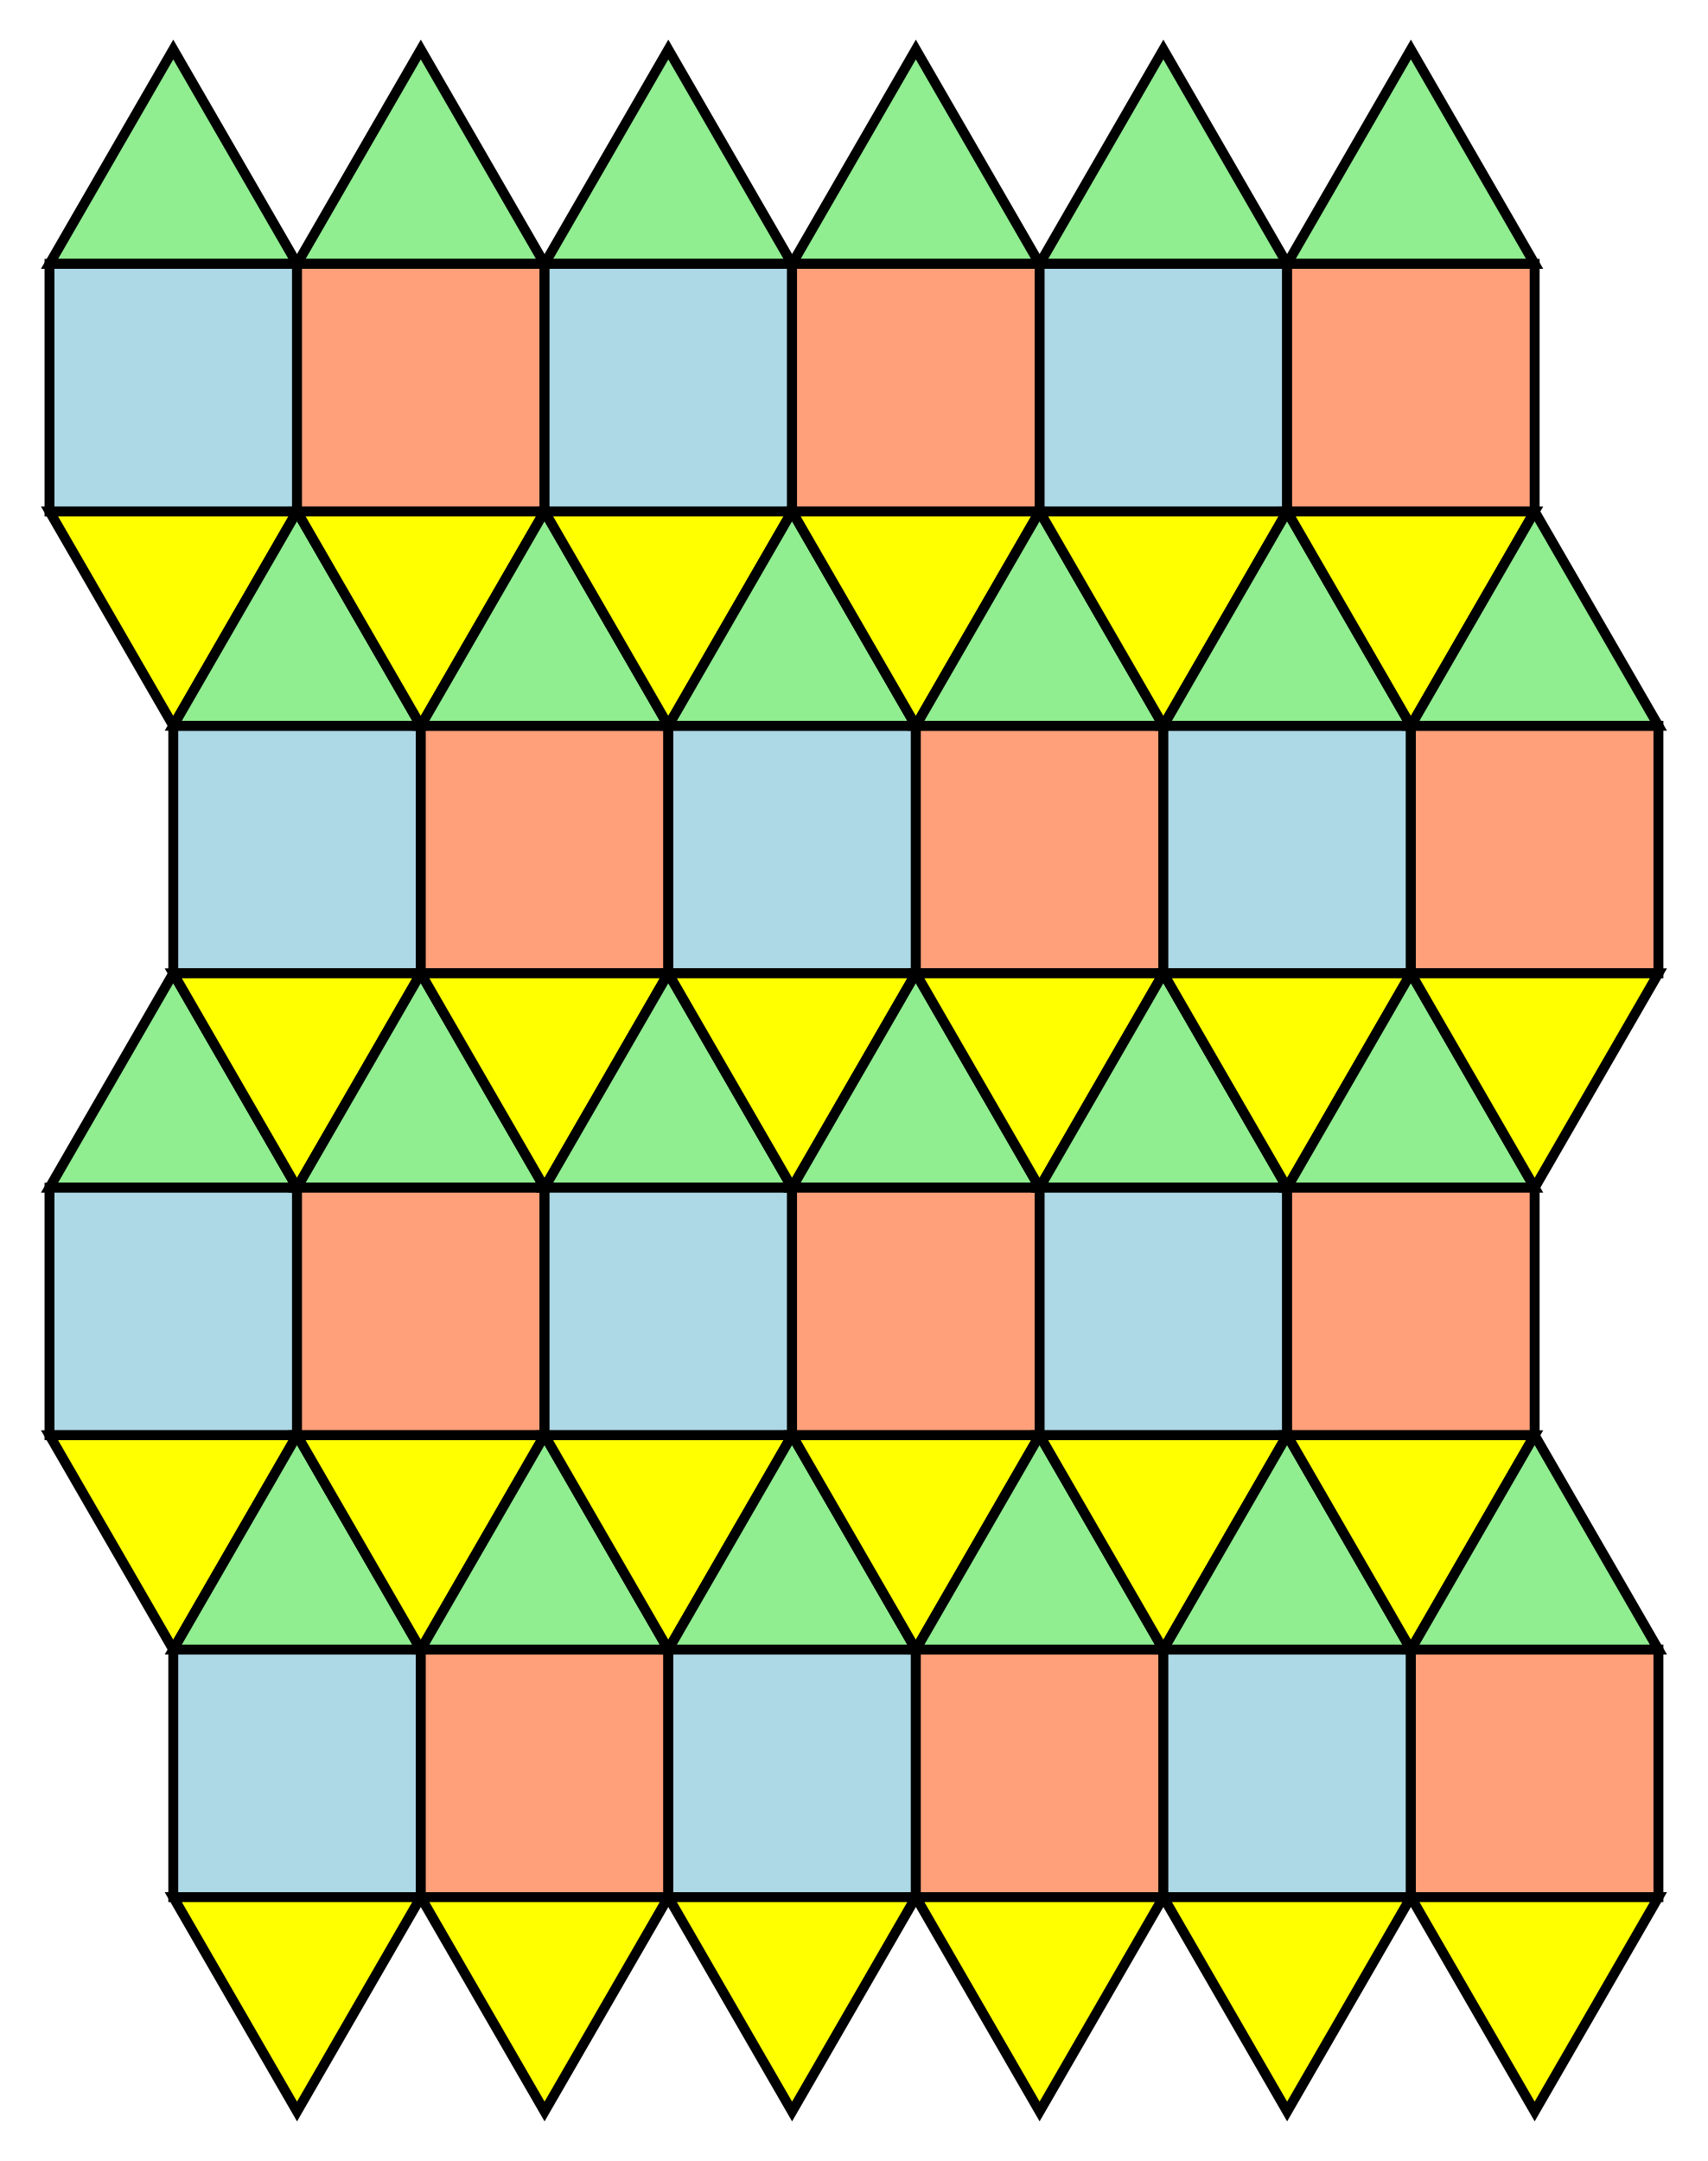
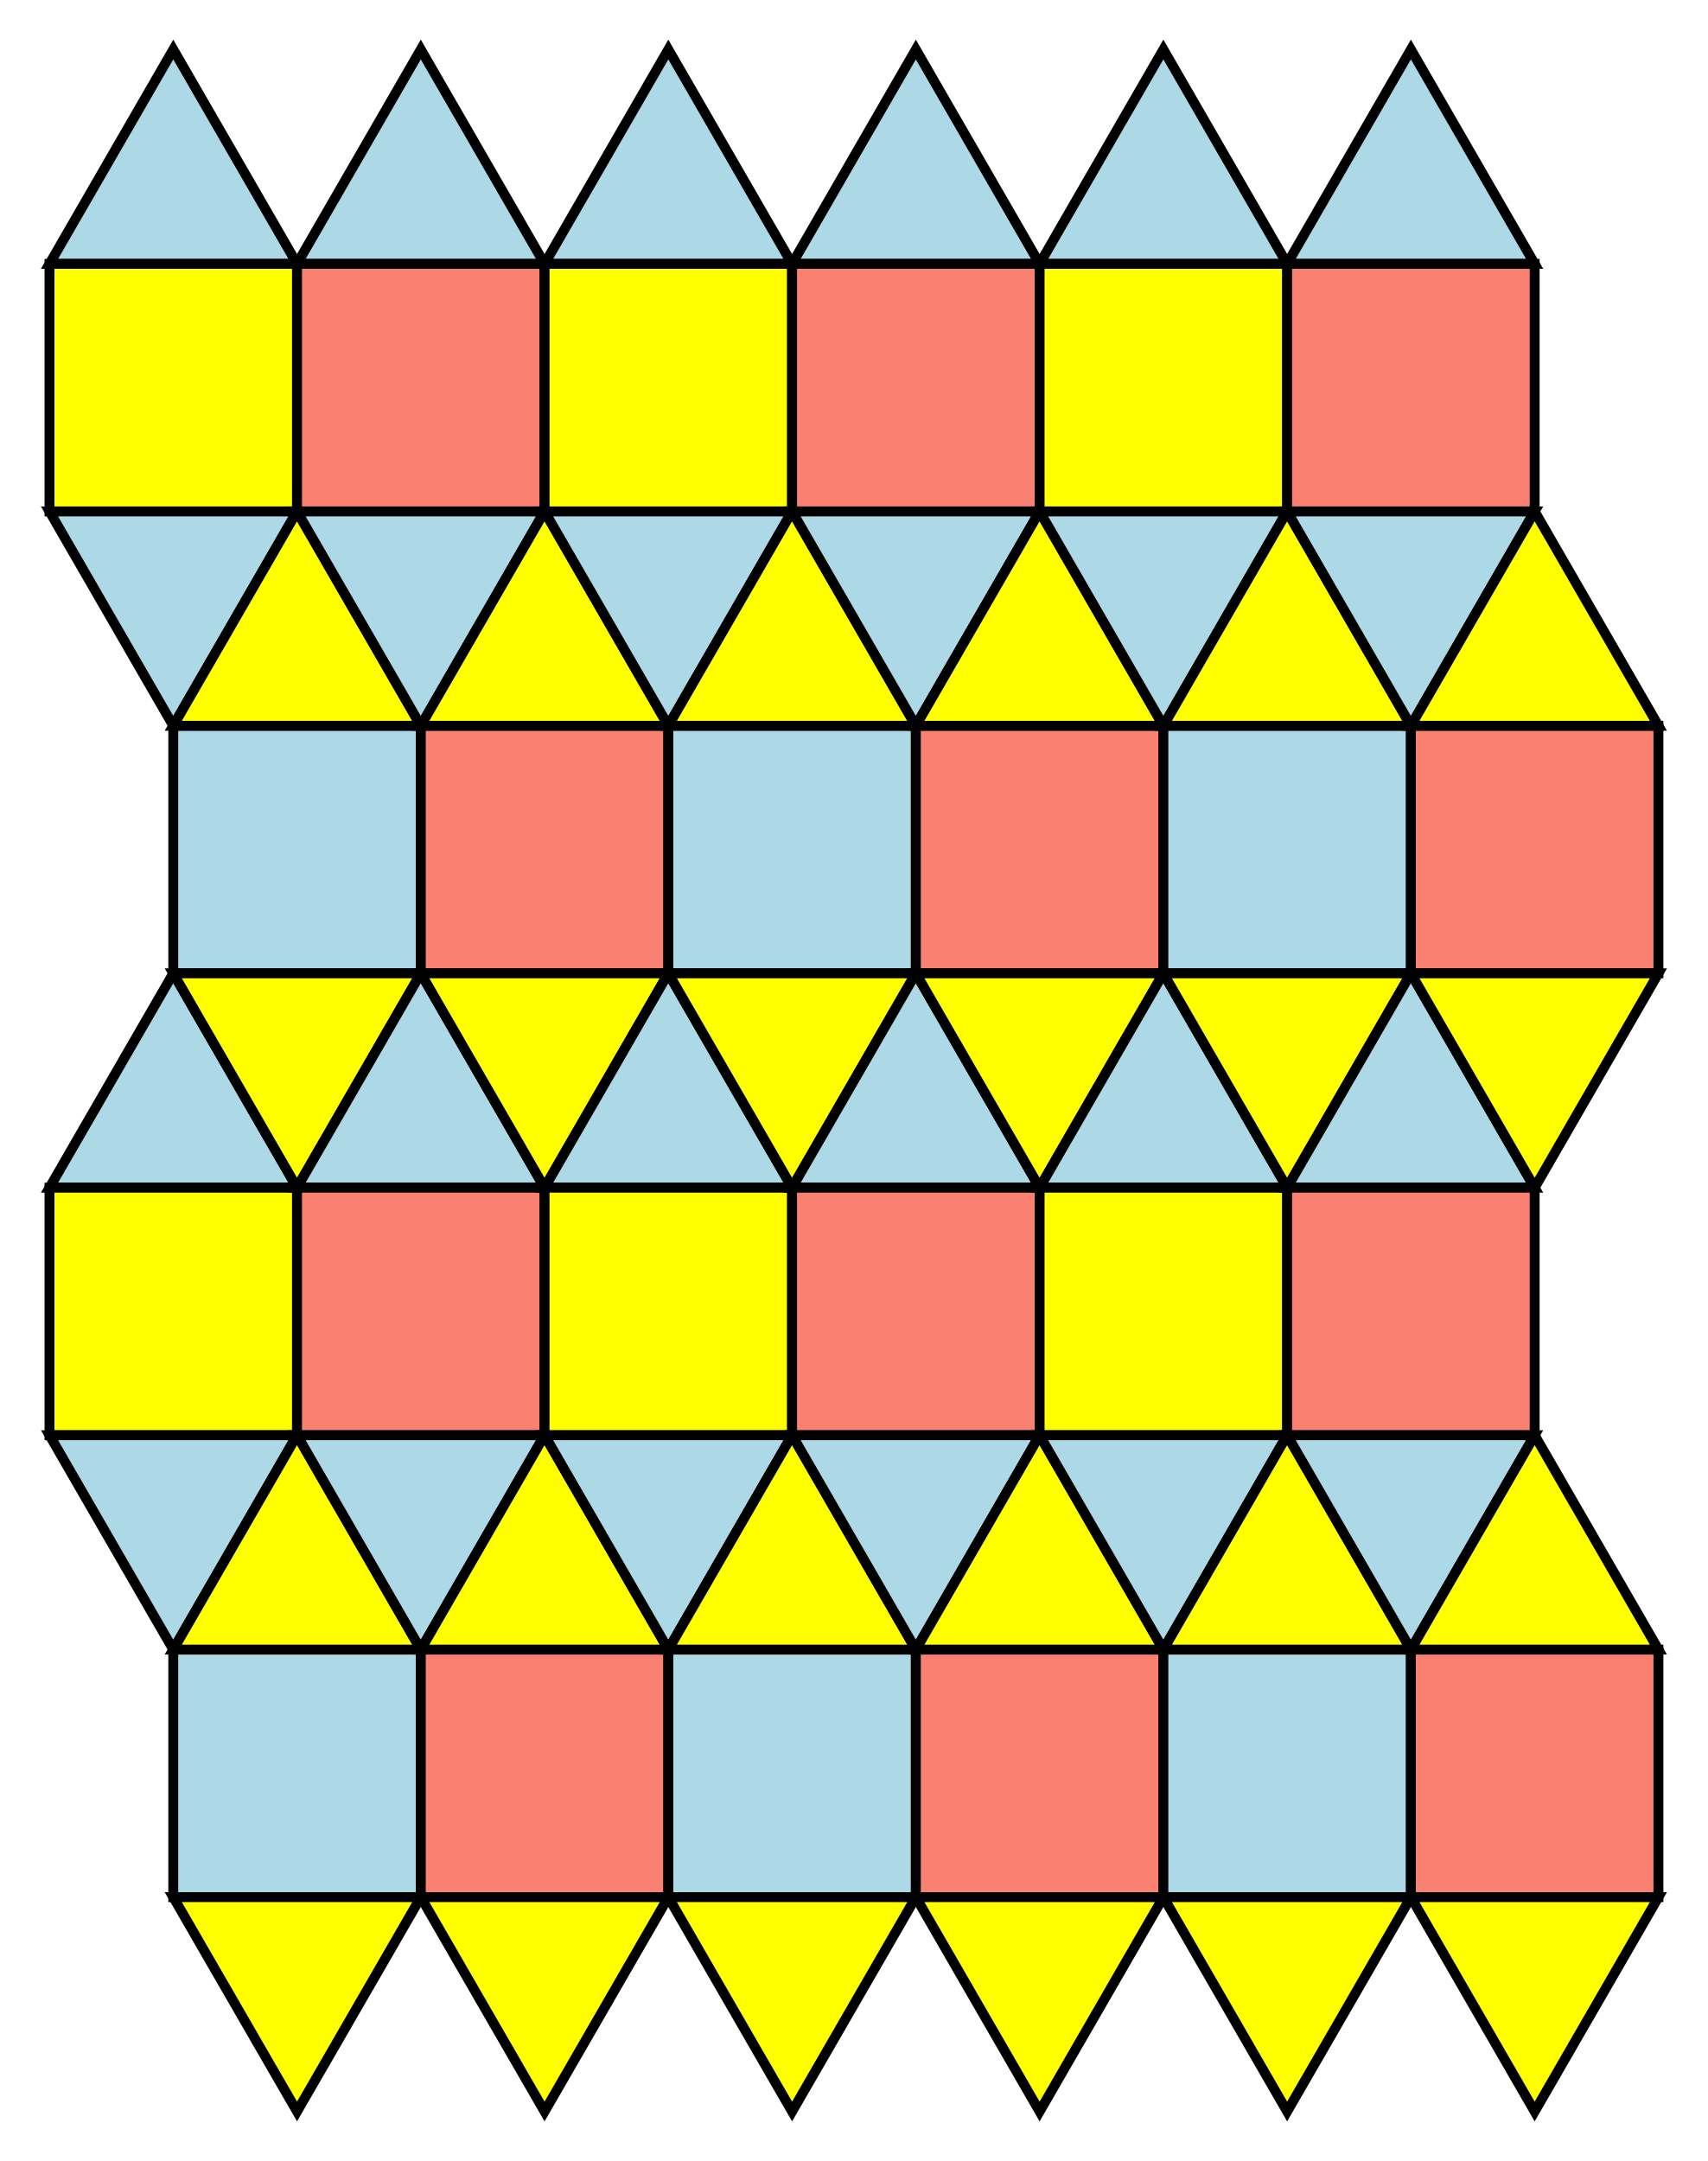
<svg xmlns="http://www.w3.org/2000/svg" width="172.5" height="218.253" viewBox="0 0 172.5 218.253">
-   <polygon points="17.5,5.0 30.0,26.651 5.0,26.651" stroke="black" stroke-linecap="round" stroke-width="1" fill="lightgreen" />
-   <polygon points="30.0,51.651 5.0,51.651 5.0,26.651 30.0,26.651" stroke="black" stroke-linecap="round" stroke-width="1" fill="lightblue" />
-   <polygon points="5.0,51.651 30.0,51.651 17.5,73.301" stroke="black" stroke-linecap="round" stroke-width="1" fill="yellow" />
+   <polygon points="17.5,5.0 30.0,26.651 5.0,26.651" stroke="black" stroke-linecap="round" stroke-width="1" fill="lightblue" />
+   <polygon points="30.0,51.651 5.0,51.651 5.0,26.651 30.0,26.651" stroke="black" stroke-linecap="round" stroke-width="1" fill="yellow" />
+   <polygon points="5.0,51.651 30.0,51.651 17.5,73.301" stroke="black" stroke-linecap="round" stroke-width="1" fill="lightblue" />
  <polygon points="42.5,98.301 17.5,98.301 17.5,73.301 42.5,73.301" stroke="black" stroke-linecap="round" stroke-width="1" fill="lightblue" />
-   <polygon points="17.5,98.301 30.0,119.952 5.0,119.952" stroke="black" stroke-linecap="round" stroke-width="1" fill="lightgreen" />
-   <polygon points="30.0,144.952 5.0,144.952 5.0,119.952 30.0,119.952" stroke="black" stroke-linecap="round" stroke-width="1" fill="lightblue" />
-   <polygon points="5.0,144.952 30.0,144.952 17.5,166.603" stroke="black" stroke-linecap="round" stroke-width="1" fill="yellow" />
+   <polygon points="17.5,98.301 30.0,119.952 5.0,119.952" stroke="black" stroke-linecap="round" stroke-width="1" fill="lightblue" />
+   <polygon points="30.0,144.952 5.0,144.952 5.0,119.952 30.0,119.952" stroke="black" stroke-linecap="round" stroke-width="1" fill="yellow" />
+   <polygon points="5.0,144.952 30.0,144.952 17.5,166.603" stroke="black" stroke-linecap="round" stroke-width="1" fill="lightblue" />
  <polygon points="42.5,191.603 17.5,191.603 17.5,166.603 42.5,166.603" stroke="black" stroke-linecap="round" stroke-width="1" fill="lightblue" />
-   <polygon points="30.0,51.651 42.5,73.301 17.5,73.301" stroke="black" stroke-linecap="round" stroke-width="1" fill="lightgreen" />
+   <polygon points="30.0,51.651 42.5,73.301 17.5,73.301" stroke="black" stroke-linecap="round" stroke-width="1" fill="yellow" />
  <polygon points="17.5,98.301 42.5,98.301 30.0,119.952" stroke="black" stroke-linecap="round" stroke-width="1" fill="yellow" />
-   <polygon points="30.0,144.952 42.5,166.603 17.5,166.603" stroke="black" stroke-linecap="round" stroke-width="1" fill="lightgreen" />
+   <polygon points="30.0,144.952 42.5,166.603 17.5,166.603" stroke="black" stroke-linecap="round" stroke-width="1" fill="yellow" />
  <polygon points="17.5,191.603 42.5,191.603 30.0,213.253" stroke="black" stroke-linecap="round" stroke-width="1" fill="yellow" />
-   <polygon points="42.5,5.0 55.0,26.651 30.0,26.651" stroke="black" stroke-linecap="round" stroke-width="1" fill="lightgreen" />
-   <polygon points="55.0,51.651 30.0,51.651 30.0,26.651 55.0,26.651" stroke="black" stroke-linecap="round" stroke-width="1" fill="lightsalmon" />
-   <polygon points="30.0,51.651 55.0,51.651 42.5,73.301" stroke="black" stroke-linecap="round" stroke-width="1" fill="yellow" />
-   <polygon points="67.5,98.301 42.5,98.301 42.5,73.301 67.5,73.301" stroke="black" stroke-linecap="round" stroke-width="1" fill="lightsalmon" />
-   <polygon points="42.5,98.301 55.0,119.952 30.0,119.952" stroke="black" stroke-linecap="round" stroke-width="1" fill="lightgreen" />
-   <polygon points="55.0,144.952 30.0,144.952 30.0,119.952 55.0,119.952" stroke="black" stroke-linecap="round" stroke-width="1" fill="lightsalmon" />
-   <polygon points="30.0,144.952 55.0,144.952 42.5,166.603" stroke="black" stroke-linecap="round" stroke-width="1" fill="yellow" />
-   <polygon points="67.5,191.603 42.5,191.603 42.5,166.603 67.5,166.603" stroke="black" stroke-linecap="round" stroke-width="1" fill="lightsalmon" />
-   <polygon points="55.0,51.651 67.5,73.301 42.5,73.301" stroke="black" stroke-linecap="round" stroke-width="1" fill="lightgreen" />
+   <polygon points="42.5,5.0 55.0,26.651 30.0,26.651" stroke="black" stroke-linecap="round" stroke-width="1" fill="lightblue" />
+   <polygon points="55.0,51.651 30.0,51.651 30.0,26.651 55.0,26.651" stroke="black" stroke-linecap="round" stroke-width="1" fill="salmon" />
+   <polygon points="30.0,51.651 55.0,51.651 42.5,73.301" stroke="black" stroke-linecap="round" stroke-width="1" fill="lightblue" />
+   <polygon points="67.5,98.301 42.5,98.301 42.5,73.301 67.5,73.301" stroke="black" stroke-linecap="round" stroke-width="1" fill="salmon" />
+   <polygon points="42.5,98.301 55.0,119.952 30.0,119.952" stroke="black" stroke-linecap="round" stroke-width="1" fill="lightblue" />
+   <polygon points="55.0,144.952 30.0,144.952 30.0,119.952 55.0,119.952" stroke="black" stroke-linecap="round" stroke-width="1" fill="salmon" />
+   <polygon points="30.0,144.952 55.0,144.952 42.5,166.603" stroke="black" stroke-linecap="round" stroke-width="1" fill="lightblue" />
+   <polygon points="67.5,191.603 42.5,191.603 42.5,166.603 67.5,166.603" stroke="black" stroke-linecap="round" stroke-width="1" fill="salmon" />
+   <polygon points="55.0,51.651 67.5,73.301 42.5,73.301" stroke="black" stroke-linecap="round" stroke-width="1" fill="yellow" />
  <polygon points="42.5,98.301 67.5,98.301 55.0,119.952" stroke="black" stroke-linecap="round" stroke-width="1" fill="yellow" />
-   <polygon points="55.0,144.952 67.5,166.603 42.5,166.603" stroke="black" stroke-linecap="round" stroke-width="1" fill="lightgreen" />
+   <polygon points="55.0,144.952 67.5,166.603 42.5,166.603" stroke="black" stroke-linecap="round" stroke-width="1" fill="yellow" />
  <polygon points="42.5,191.603 67.5,191.603 55.0,213.253" stroke="black" stroke-linecap="round" stroke-width="1" fill="yellow" />
-   <polygon points="67.5,5.0 80.0,26.651 55.0,26.651" stroke="black" stroke-linecap="round" stroke-width="1" fill="lightgreen" />
-   <polygon points="80.0,51.651 55.0,51.651 55.0,26.651 80.0,26.651" stroke="black" stroke-linecap="round" stroke-width="1" fill="lightblue" />
-   <polygon points="55.0,51.651 80.0,51.651 67.5,73.301" stroke="black" stroke-linecap="round" stroke-width="1" fill="yellow" />
+   <polygon points="67.5,5.0 80.0,26.651 55.0,26.651" stroke="black" stroke-linecap="round" stroke-width="1" fill="lightblue" />
+   <polygon points="80.0,51.651 55.0,51.651 55.0,26.651 80.0,26.651" stroke="black" stroke-linecap="round" stroke-width="1" fill="yellow" />
+   <polygon points="55.0,51.651 80.0,51.651 67.5,73.301" stroke="black" stroke-linecap="round" stroke-width="1" fill="lightblue" />
  <polygon points="92.5,98.301 67.5,98.301 67.5,73.301 92.5,73.301" stroke="black" stroke-linecap="round" stroke-width="1" fill="lightblue" />
-   <polygon points="67.5,98.301 80.0,119.952 55.0,119.952" stroke="black" stroke-linecap="round" stroke-width="1" fill="lightgreen" />
-   <polygon points="80.0,144.952 55.0,144.952 55.0,119.952 80.0,119.952" stroke="black" stroke-linecap="round" stroke-width="1" fill="lightblue" />
-   <polygon points="55.0,144.952 80.0,144.952 67.5,166.603" stroke="black" stroke-linecap="round" stroke-width="1" fill="yellow" />
+   <polygon points="67.5,98.301 80.0,119.952 55.0,119.952" stroke="black" stroke-linecap="round" stroke-width="1" fill="lightblue" />
+   <polygon points="80.0,144.952 55.0,144.952 55.0,119.952 80.0,119.952" stroke="black" stroke-linecap="round" stroke-width="1" fill="yellow" />
+   <polygon points="55.0,144.952 80.0,144.952 67.5,166.603" stroke="black" stroke-linecap="round" stroke-width="1" fill="lightblue" />
  <polygon points="92.5,191.603 67.5,191.603 67.5,166.603 92.5,166.603" stroke="black" stroke-linecap="round" stroke-width="1" fill="lightblue" />
-   <polygon points="80.0,51.651 92.5,73.301 67.5,73.301" stroke="black" stroke-linecap="round" stroke-width="1" fill="lightgreen" />
+   <polygon points="80.0,51.651 92.5,73.301 67.5,73.301" stroke="black" stroke-linecap="round" stroke-width="1" fill="yellow" />
  <polygon points="67.5,98.301 92.5,98.301 80.0,119.952" stroke="black" stroke-linecap="round" stroke-width="1" fill="yellow" />
-   <polygon points="80.0,144.952 92.5,166.603 67.5,166.603" stroke="black" stroke-linecap="round" stroke-width="1" fill="lightgreen" />
+   <polygon points="80.0,144.952 92.5,166.603 67.5,166.603" stroke="black" stroke-linecap="round" stroke-width="1" fill="yellow" />
  <polygon points="67.5,191.603 92.5,191.603 80.0,213.253" stroke="black" stroke-linecap="round" stroke-width="1" fill="yellow" />
-   <polygon points="92.5,5.0 105.0,26.651 80.0,26.651" stroke="black" stroke-linecap="round" stroke-width="1" fill="lightgreen" />
-   <polygon points="105.0,51.651 80.0,51.651 80.0,26.651 105.0,26.651" stroke="black" stroke-linecap="round" stroke-width="1" fill="lightsalmon" />
-   <polygon points="80.0,51.651 105.0,51.651 92.5,73.301" stroke="black" stroke-linecap="round" stroke-width="1" fill="yellow" />
-   <polygon points="117.5,98.301 92.5,98.301 92.5,73.301 117.5,73.301" stroke="black" stroke-linecap="round" stroke-width="1" fill="lightsalmon" />
-   <polygon points="92.5,98.301 105.0,119.952 80.0,119.952" stroke="black" stroke-linecap="round" stroke-width="1" fill="lightgreen" />
-   <polygon points="105.0,144.952 80.0,144.952 80.0,119.952 105.0,119.952" stroke="black" stroke-linecap="round" stroke-width="1" fill="lightsalmon" />
-   <polygon points="80.0,144.952 105.0,144.952 92.5,166.603" stroke="black" stroke-linecap="round" stroke-width="1" fill="yellow" />
-   <polygon points="117.5,191.603 92.5,191.603 92.5,166.603 117.5,166.603" stroke="black" stroke-linecap="round" stroke-width="1" fill="lightsalmon" />
-   <polygon points="105.0,51.651 117.5,73.301 92.5,73.301" stroke="black" stroke-linecap="round" stroke-width="1" fill="lightgreen" />
+   <polygon points="92.5,5.0 105.0,26.651 80.0,26.651" stroke="black" stroke-linecap="round" stroke-width="1" fill="lightblue" />
+   <polygon points="105.0,51.651 80.0,51.651 80.0,26.651 105.0,26.651" stroke="black" stroke-linecap="round" stroke-width="1" fill="salmon" />
+   <polygon points="80.0,51.651 105.0,51.651 92.5,73.301" stroke="black" stroke-linecap="round" stroke-width="1" fill="lightblue" />
+   <polygon points="117.5,98.301 92.5,98.301 92.5,73.301 117.5,73.301" stroke="black" stroke-linecap="round" stroke-width="1" fill="salmon" />
+   <polygon points="92.5,98.301 105.0,119.952 80.0,119.952" stroke="black" stroke-linecap="round" stroke-width="1" fill="lightblue" />
+   <polygon points="105.0,144.952 80.0,144.952 80.0,119.952 105.0,119.952" stroke="black" stroke-linecap="round" stroke-width="1" fill="salmon" />
+   <polygon points="80.0,144.952 105.0,144.952 92.5,166.603" stroke="black" stroke-linecap="round" stroke-width="1" fill="lightblue" />
+   <polygon points="117.5,191.603 92.5,191.603 92.5,166.603 117.5,166.603" stroke="black" stroke-linecap="round" stroke-width="1" fill="salmon" />
+   <polygon points="105.0,51.651 117.5,73.301 92.5,73.301" stroke="black" stroke-linecap="round" stroke-width="1" fill="yellow" />
  <polygon points="92.5,98.301 117.5,98.301 105.0,119.952" stroke="black" stroke-linecap="round" stroke-width="1" fill="yellow" />
-   <polygon points="105.0,144.952 117.5,166.603 92.5,166.603" stroke="black" stroke-linecap="round" stroke-width="1" fill="lightgreen" />
+   <polygon points="105.0,144.952 117.5,166.603 92.5,166.603" stroke="black" stroke-linecap="round" stroke-width="1" fill="yellow" />
  <polygon points="92.5,191.603 117.5,191.603 105.0,213.253" stroke="black" stroke-linecap="round" stroke-width="1" fill="yellow" />
-   <polygon points="117.5,5.0 130.0,26.651 105.0,26.651" stroke="black" stroke-linecap="round" stroke-width="1" fill="lightgreen" />
-   <polygon points="130.0,51.651 105.0,51.651 105.0,26.651 130.0,26.651" stroke="black" stroke-linecap="round" stroke-width="1" fill="lightblue" />
-   <polygon points="105.0,51.651 130.0,51.651 117.5,73.301" stroke="black" stroke-linecap="round" stroke-width="1" fill="yellow" />
+   <polygon points="117.5,5.0 130.0,26.651 105.0,26.651" stroke="black" stroke-linecap="round" stroke-width="1" fill="lightblue" />
+   <polygon points="130.0,51.651 105.0,51.651 105.0,26.651 130.0,26.651" stroke="black" stroke-linecap="round" stroke-width="1" fill="yellow" />
+   <polygon points="105.0,51.651 130.0,51.651 117.5,73.301" stroke="black" stroke-linecap="round" stroke-width="1" fill="lightblue" />
  <polygon points="142.5,98.301 117.5,98.301 117.5,73.301 142.5,73.301" stroke="black" stroke-linecap="round" stroke-width="1" fill="lightblue" />
-   <polygon points="117.5,98.301 130.0,119.952 105.0,119.952" stroke="black" stroke-linecap="round" stroke-width="1" fill="lightgreen" />
-   <polygon points="130.0,144.952 105.0,144.952 105.0,119.952 130.0,119.952" stroke="black" stroke-linecap="round" stroke-width="1" fill="lightblue" />
-   <polygon points="105.0,144.952 130.0,144.952 117.5,166.603" stroke="black" stroke-linecap="round" stroke-width="1" fill="yellow" />
+   <polygon points="117.5,98.301 130.0,119.952 105.0,119.952" stroke="black" stroke-linecap="round" stroke-width="1" fill="lightblue" />
+   <polygon points="130.0,144.952 105.0,144.952 105.0,119.952 130.0,119.952" stroke="black" stroke-linecap="round" stroke-width="1" fill="yellow" />
+   <polygon points="105.0,144.952 130.0,144.952 117.5,166.603" stroke="black" stroke-linecap="round" stroke-width="1" fill="lightblue" />
  <polygon points="142.5,191.603 117.5,191.603 117.5,166.603 142.5,166.603" stroke="black" stroke-linecap="round" stroke-width="1" fill="lightblue" />
-   <polygon points="130.0,51.651 142.5,73.301 117.5,73.301" stroke="black" stroke-linecap="round" stroke-width="1" fill="lightgreen" />
+   <polygon points="130.0,51.651 142.5,73.301 117.5,73.301" stroke="black" stroke-linecap="round" stroke-width="1" fill="yellow" />
  <polygon points="117.5,98.301 142.5,98.301 130.0,119.952" stroke="black" stroke-linecap="round" stroke-width="1" fill="yellow" />
-   <polygon points="130.0,144.952 142.5,166.603 117.5,166.603" stroke="black" stroke-linecap="round" stroke-width="1" fill="lightgreen" />
+   <polygon points="130.0,144.952 142.5,166.603 117.5,166.603" stroke="black" stroke-linecap="round" stroke-width="1" fill="yellow" />
  <polygon points="117.5,191.603 142.5,191.603 130.0,213.253" stroke="black" stroke-linecap="round" stroke-width="1" fill="yellow" />
-   <polygon points="142.5,5.0 155.0,26.651 130.0,26.651" stroke="black" stroke-linecap="round" stroke-width="1" fill="lightgreen" />
-   <polygon points="155.0,51.651 130.0,51.651 130.0,26.651 155.0,26.651" stroke="black" stroke-linecap="round" stroke-width="1" fill="lightsalmon" />
-   <polygon points="130.0,51.651 155.0,51.651 142.5,73.301" stroke="black" stroke-linecap="round" stroke-width="1" fill="yellow" />
-   <polygon points="167.5,98.301 142.5,98.301 142.5,73.301 167.5,73.301" stroke="black" stroke-linecap="round" stroke-width="1" fill="lightsalmon" />
-   <polygon points="142.5,98.301 155.0,119.952 130.0,119.952" stroke="black" stroke-linecap="round" stroke-width="1" fill="lightgreen" />
-   <polygon points="155.0,144.952 130.0,144.952 130.0,119.952 155.0,119.952" stroke="black" stroke-linecap="round" stroke-width="1" fill="lightsalmon" />
-   <polygon points="130.0,144.952 155.0,144.952 142.5,166.603" stroke="black" stroke-linecap="round" stroke-width="1" fill="yellow" />
-   <polygon points="167.5,191.603 142.5,191.603 142.5,166.603 167.5,166.603" stroke="black" stroke-linecap="round" stroke-width="1" fill="lightsalmon" />
-   <polygon points="155.0,51.651 167.5,73.301 142.5,73.301" stroke="black" stroke-linecap="round" stroke-width="1" fill="lightgreen" />
+   <polygon points="142.5,5.0 155.0,26.651 130.0,26.651" stroke="black" stroke-linecap="round" stroke-width="1" fill="lightblue" />
+   <polygon points="155.0,51.651 130.0,51.651 130.0,26.651 155.0,26.651" stroke="black" stroke-linecap="round" stroke-width="1" fill="salmon" />
+   <polygon points="130.0,51.651 155.0,51.651 142.5,73.301" stroke="black" stroke-linecap="round" stroke-width="1" fill="lightblue" />
+   <polygon points="167.5,98.301 142.5,98.301 142.5,73.301 167.5,73.301" stroke="black" stroke-linecap="round" stroke-width="1" fill="salmon" />
+   <polygon points="142.5,98.301 155.0,119.952 130.0,119.952" stroke="black" stroke-linecap="round" stroke-width="1" fill="lightblue" />
+   <polygon points="155.0,144.952 130.0,144.952 130.0,119.952 155.0,119.952" stroke="black" stroke-linecap="round" stroke-width="1" fill="salmon" />
+   <polygon points="130.0,144.952 155.0,144.952 142.5,166.603" stroke="black" stroke-linecap="round" stroke-width="1" fill="lightblue" />
+   <polygon points="167.5,191.603 142.5,191.603 142.5,166.603 167.5,166.603" stroke="black" stroke-linecap="round" stroke-width="1" fill="salmon" />
+   <polygon points="155.0,51.651 167.5,73.301 142.5,73.301" stroke="black" stroke-linecap="round" stroke-width="1" fill="yellow" />
  <polygon points="142.5,98.301 167.5,98.301 155.0,119.952" stroke="black" stroke-linecap="round" stroke-width="1" fill="yellow" />
-   <polygon points="155.0,144.952 167.5,166.603 142.5,166.603" stroke="black" stroke-linecap="round" stroke-width="1" fill="lightgreen" />
+   <polygon points="155.0,144.952 167.5,166.603 142.5,166.603" stroke="black" stroke-linecap="round" stroke-width="1" fill="yellow" />
  <polygon points="142.5,191.603 167.5,191.603 155.0,213.253" stroke="black" stroke-linecap="round" stroke-width="1" fill="yellow" />
</svg>
